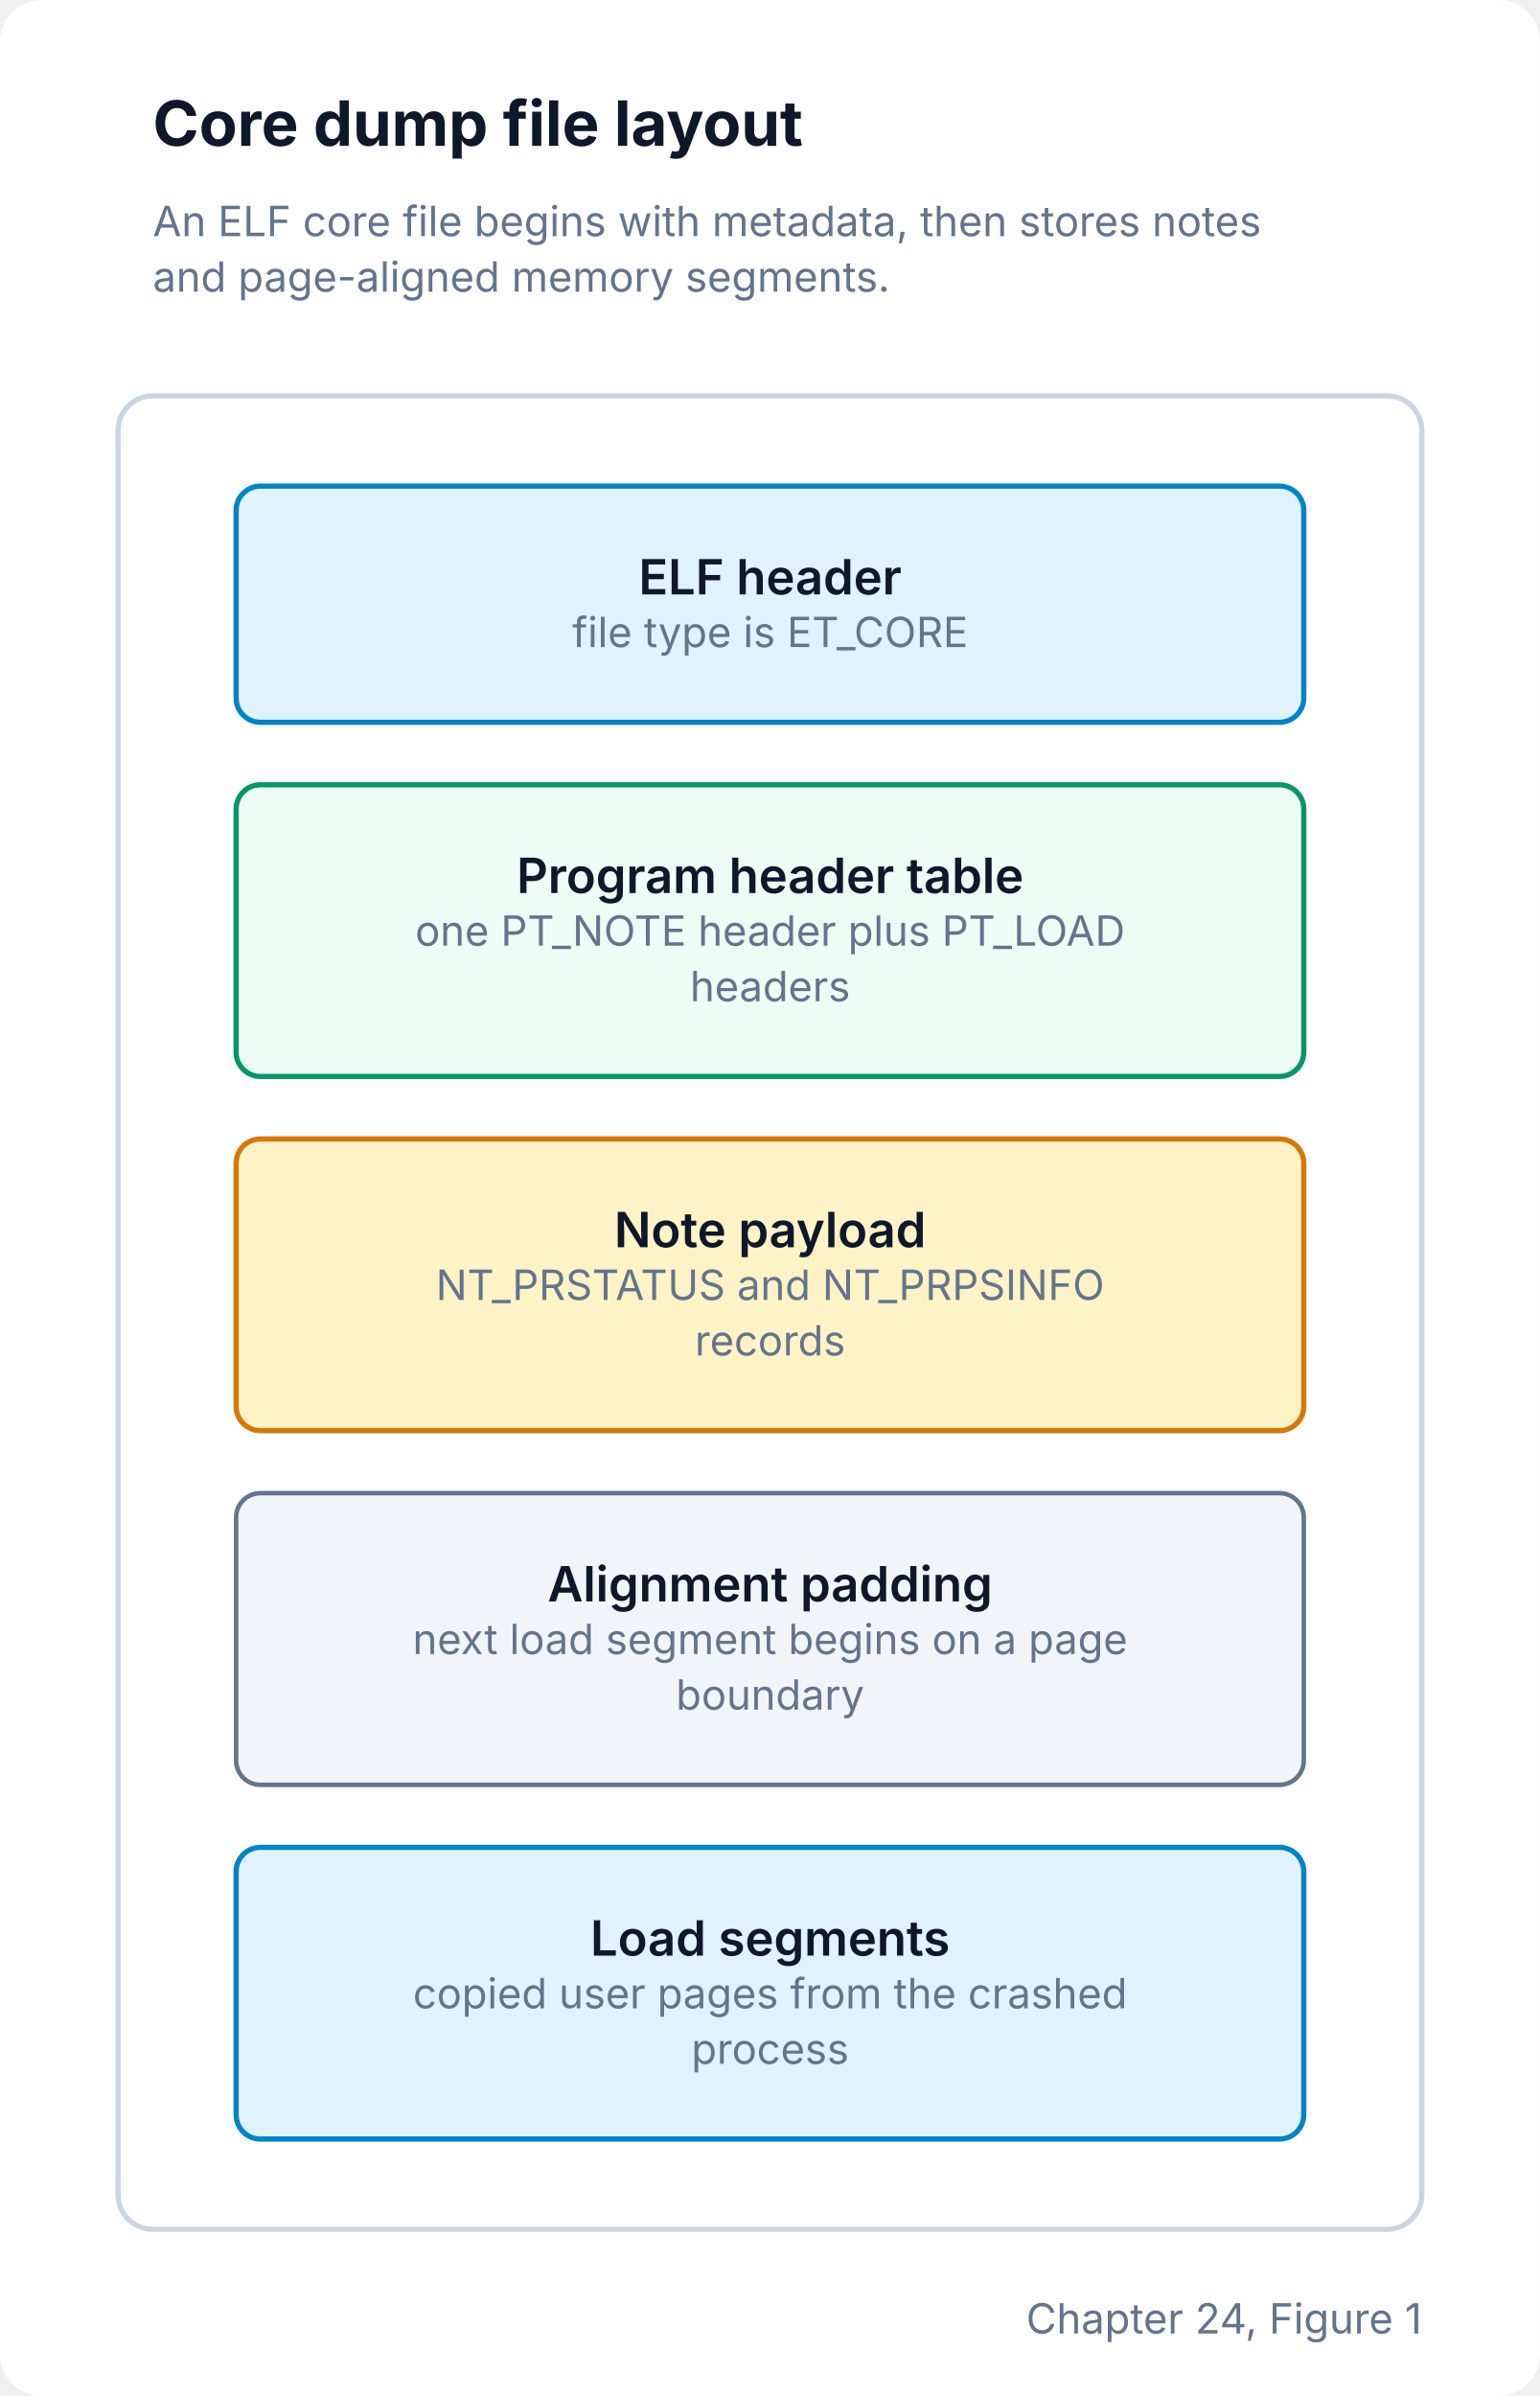
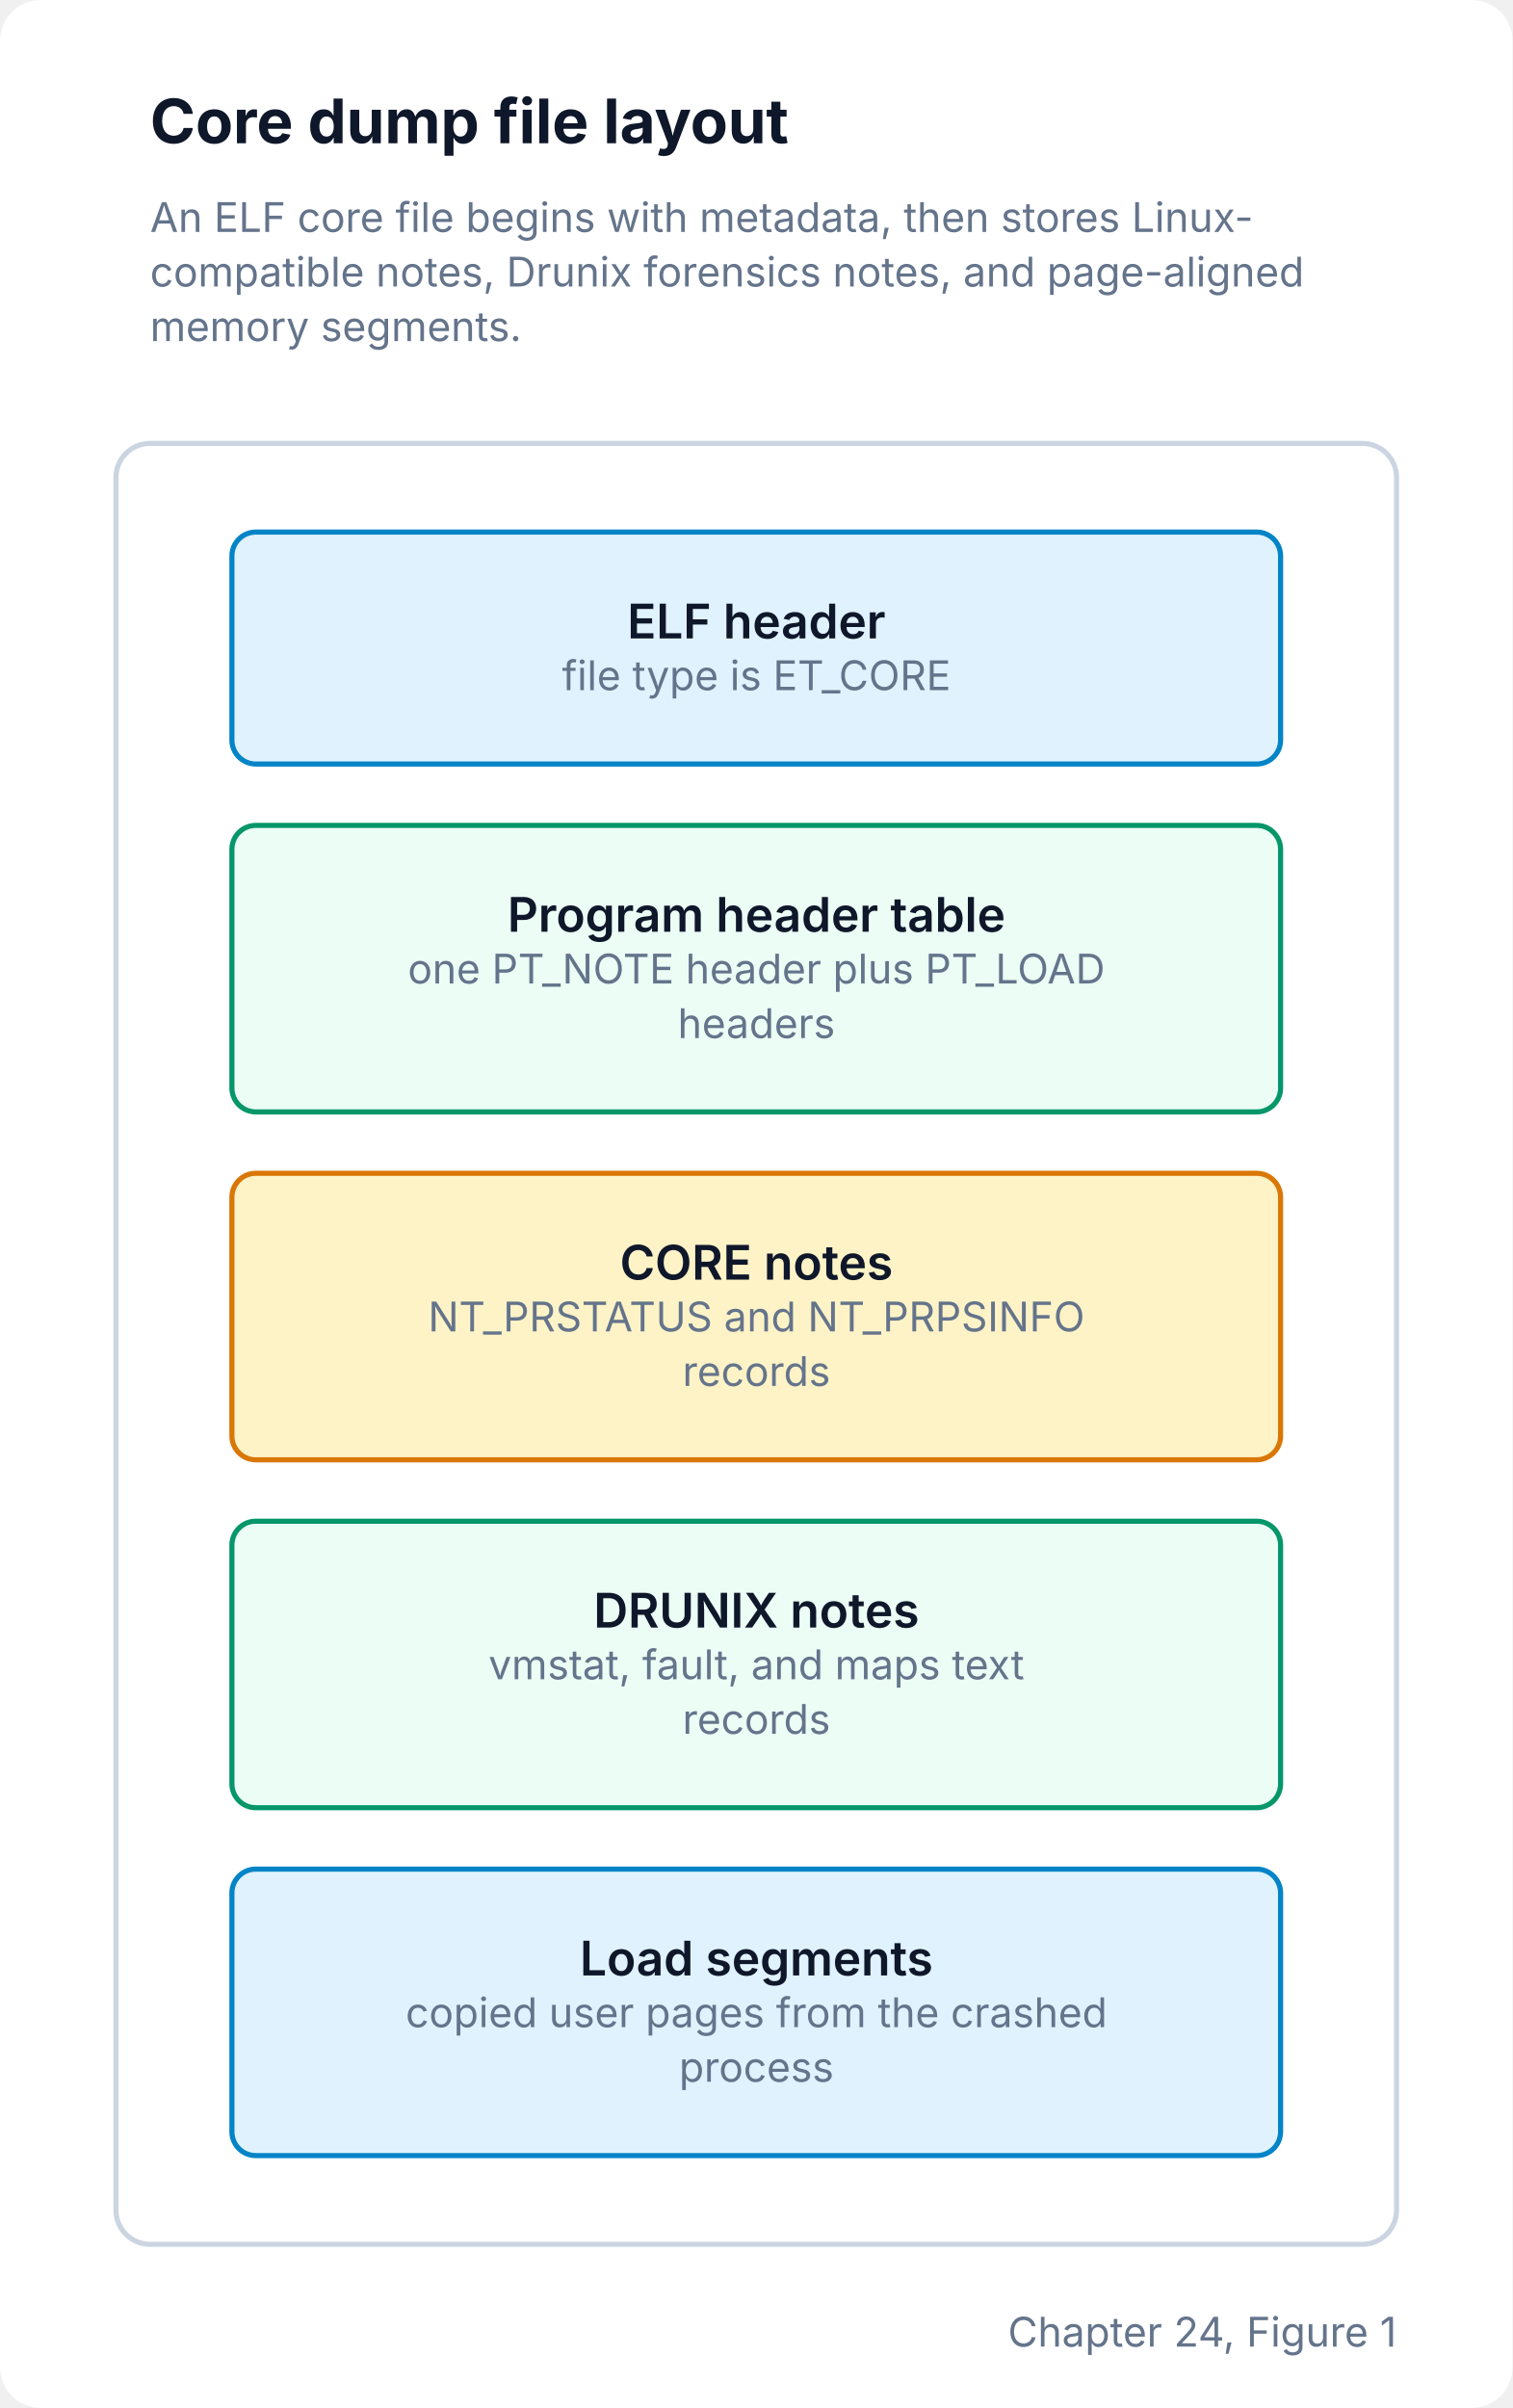
- <svg xmlns="http://www.w3.org/2000/svg" width="443.5" height="690" viewBox="0 0 443.5 690" role="img" aria-labelledby="title desc">
+ <svg xmlns="http://www.w3.org/2000/svg" width="443.5" height="706" viewBox="0 0 443.5 706" role="img" aria-labelledby="title desc">
  <defs>
    <marker id="arrow" viewBox="0 0 12 12" refX="10" refY="6" markerWidth="6" markerHeight="6" orient="auto">
      <path d="M 2 2 L 10 6 L 2 10" fill="none" stroke="#0f172a" stroke-width="1.7" stroke-linecap="round" stroke-linejoin="round" />
    </marker>
    <style>
      .bg { fill: #ffffff; }
      .panel { fill: #ffffff; stroke: #cbd5e1; stroke-width: 1.5; }
      .blue { fill: #e0f2fe; stroke: #0284c7; stroke-width: 1.5; }
      .green { fill: #ecfdf5; stroke: #059669; stroke-width: 1.5; }
      .amber { fill: #fef3c7; stroke: #d97706; stroke-width: 1.5; }
      .gray { fill: #f1f5f9; stroke: #64748b; stroke-width: 1.3; }
      .chip { fill: #e0f2fe; stroke: #0284c7; stroke-width: 1.5; }
      .vector { fill: #ecfdf5; stroke: #059669; stroke-width: 1.5; }
      .tag { fill: #dbeafe; stroke: #2563eb; stroke-width: 1.25; }
      .cell { fill: #e0f2fe; stroke: #0284c7; stroke-width: 1.4; }
      .attr { fill: #e0f2fe; stroke: #0284c7; stroke-width: 1.4; }
      .row { fill: #ffffff; stroke: #cbd5e1; stroke-width: 1.2; }
      .gap { fill: #f1f5f9; stroke: #cbd5e1; stroke-width: 1.2; }
      .table-shell { fill: #ffffff; stroke: #cbd5e1; stroke-width: 1.2; }
      .table-headband { fill: #f8fafc; }
      .table-rule { stroke: #cbd5e1; stroke-width: 1; }
      .edge-label-bg { fill: #ffffff; fill-opacity: 0.94; }
      .title { fill: #0f172a; font: 700 18px -apple-system, BlinkMacSystemFont, "Segoe UI", sans-serif; }
      .label { fill: #0f172a; font: 600 14px -apple-system, BlinkMacSystemFont, "Segoe UI", sans-serif; }
      .label-tight { fill: #0f172a; font: 600 12px -apple-system, BlinkMacSystemFont, "Segoe UI", sans-serif; }
      .label-mini { fill: #0f172a; font: 600 11px -apple-system, BlinkMacSystemFont, "Segoe UI", sans-serif; }
      .label-micro { fill: #0f172a; font: 600 10px -apple-system, BlinkMacSystemFont, "Segoe UI", sans-serif; }
      .colhead { fill: #334155; font: 700 13px -apple-system, BlinkMacSystemFont, "Segoe UI", sans-serif; }
      .small { fill: #334155; font: 13px -apple-system, BlinkMacSystemFont, "Segoe UI", sans-serif; }
      .muted { fill: #64748b; font: 12px -apple-system, BlinkMacSystemFont, "Segoe UI", sans-serif; }
      .mono { fill: #0f172a; font: 12px ui-monospace, "SFMono-Regular", Menlo, Consolas, monospace; }
      .byte { fill: #0f172a; font: 600 12px ui-monospace, "SFMono-Regular", Menlo, Consolas, monospace; text-anchor: middle; dominant-baseline: middle; }
      .arrow { stroke: #0f172a; stroke-width: 2.2; stroke-linecap: round; marker-end: url(#arrow); }
      .line { stroke: #334155; stroke-width: 1.6; stroke-linecap: round; }
    </style>
  </defs>
-   <rect class="bg" x="0" y="0" width="443.5" height="690" rx="12" />
+   <rect class="bg" x="0" y="0" width="443.5" height="706" rx="12" />
  <text class="title" x="44" y="42">Core dump file layout</text>
-   <text class="muted" x="44" y="68">An ELF core file begins with metadata, then stores notes</text>
-   <text class="muted" x="44" y="84">and page-aligned memory segments.</text>
-   <rect class="panel" x="34" y="114" width="375.5" height="528" rx="10" />
-   <rect class="blue" x="68.0" y="140" width="307.5" height="68" rx="7" />
-   <text class="label" x="221.8" y="166.0" text-anchor="middle" dominant-baseline="middle">ELF header</text>
-   <text class="muted" x="221.8" y="182.0" text-anchor="middle" dominant-baseline="middle">file type is ET_CORE</text>
-   <rect class="green" x="68.0" y="226" width="307.5" height="84" rx="7" />
-   <text class="label" x="221.8" y="252.0" text-anchor="middle" dominant-baseline="middle">Program header table</text>
-   <text class="muted" x="221.8" y="268.0" text-anchor="middle" dominant-baseline="middle">one PT_NOTE header plus PT_LOAD</text>
-   <text class="muted" x="221.8" y="284.0" text-anchor="middle" dominant-baseline="middle">headers</text>
-   <rect class="amber" x="68.0" y="328" width="307.5" height="84" rx="7" />
-   <text class="label" x="221.8" y="354.0" text-anchor="middle" dominant-baseline="middle">Note payload</text>
-   <text class="muted" x="221.8" y="370.0" text-anchor="middle" dominant-baseline="middle">NT_PRSTATUS and NT_PRPSINFO</text>
-   <text class="muted" x="221.8" y="386.0" text-anchor="middle" dominant-baseline="middle">records</text>
-   <rect class="gray" x="68.0" y="430" width="307.5" height="84" rx="7" />
-   <text class="label" x="221.8" y="456.0" text-anchor="middle" dominant-baseline="middle">Alignment padding</text>
-   <text class="muted" x="221.8" y="472.0" text-anchor="middle" dominant-baseline="middle">next load segment begins on a page</text>
-   <text class="muted" x="221.8" y="488.0" text-anchor="middle" dominant-baseline="middle">boundary</text>
-   <rect class="blue" x="68.0" y="532" width="307.5" height="84" rx="7" />
-   <text class="label" x="221.8" y="558.0" text-anchor="middle" dominant-baseline="middle">Load segments</text>
-   <text class="muted" x="221.8" y="574.0" text-anchor="middle" dominant-baseline="middle">copied user pages from the crashed</text>
-   <text class="muted" x="221.8" y="590.0" text-anchor="middle" dominant-baseline="middle">process</text>
-   <text class="muted" x="409.5" y="672.0" text-anchor="end">Chapter 24, Figure 1</text>
+   <text class="muted" x="44" y="68">An ELF core file begins with metadata, then stores Linux-</text>
+   <text class="muted" x="44" y="84">compatible notes, Drunix forensics notes, and page-aligned</text>
+   <text class="muted" x="44" y="100">memory segments.</text>
+   <rect class="panel" x="34" y="130" width="375.5" height="528" rx="10" />
+   <rect class="blue" x="68.0" y="156" width="307.5" height="68" rx="7" />
+   <text class="label" x="221.8" y="182.0" text-anchor="middle" dominant-baseline="middle">ELF header</text>
+   <text class="muted" x="221.8" y="198.0" text-anchor="middle" dominant-baseline="middle">file type is ET_CORE</text>
+   <rect class="green" x="68.0" y="242" width="307.5" height="84" rx="7" />
+   <text class="label" x="221.8" y="268.0" text-anchor="middle" dominant-baseline="middle">Program header table</text>
+   <text class="muted" x="221.8" y="284.0" text-anchor="middle" dominant-baseline="middle">one PT_NOTE header plus PT_LOAD</text>
+   <text class="muted" x="221.8" y="300.0" text-anchor="middle" dominant-baseline="middle">headers</text>
+   <rect class="amber" x="68.0" y="344" width="307.5" height="84" rx="7" />
+   <text class="label" x="221.8" y="370.0" text-anchor="middle" dominant-baseline="middle">CORE notes</text>
+   <text class="muted" x="221.8" y="386.0" text-anchor="middle" dominant-baseline="middle">NT_PRSTATUS and NT_PRPSINFO</text>
+   <text class="muted" x="221.8" y="402.0" text-anchor="middle" dominant-baseline="middle">records</text>
+   <rect class="green" x="68.0" y="446" width="307.5" height="84" rx="7" />
+   <text class="label" x="221.8" y="472.0" text-anchor="middle" dominant-baseline="middle">DRUNIX notes</text>
+   <text class="muted" x="221.8" y="488.0" text-anchor="middle" dominant-baseline="middle">vmstat, fault, and maps text</text>
+   <text class="muted" x="221.8" y="504.0" text-anchor="middle" dominant-baseline="middle">records</text>
+   <rect class="blue" x="68.0" y="548" width="307.5" height="84" rx="7" />
+   <text class="label" x="221.8" y="574.0" text-anchor="middle" dominant-baseline="middle">Load segments</text>
+   <text class="muted" x="221.8" y="590.0" text-anchor="middle" dominant-baseline="middle">copied user pages from the crashed</text>
+   <text class="muted" x="221.8" y="606.0" text-anchor="middle" dominant-baseline="middle">process</text>
+   <text class="muted" x="409.5" y="688.0" text-anchor="end">Chapter 24, Figure 1</text>
</svg>
